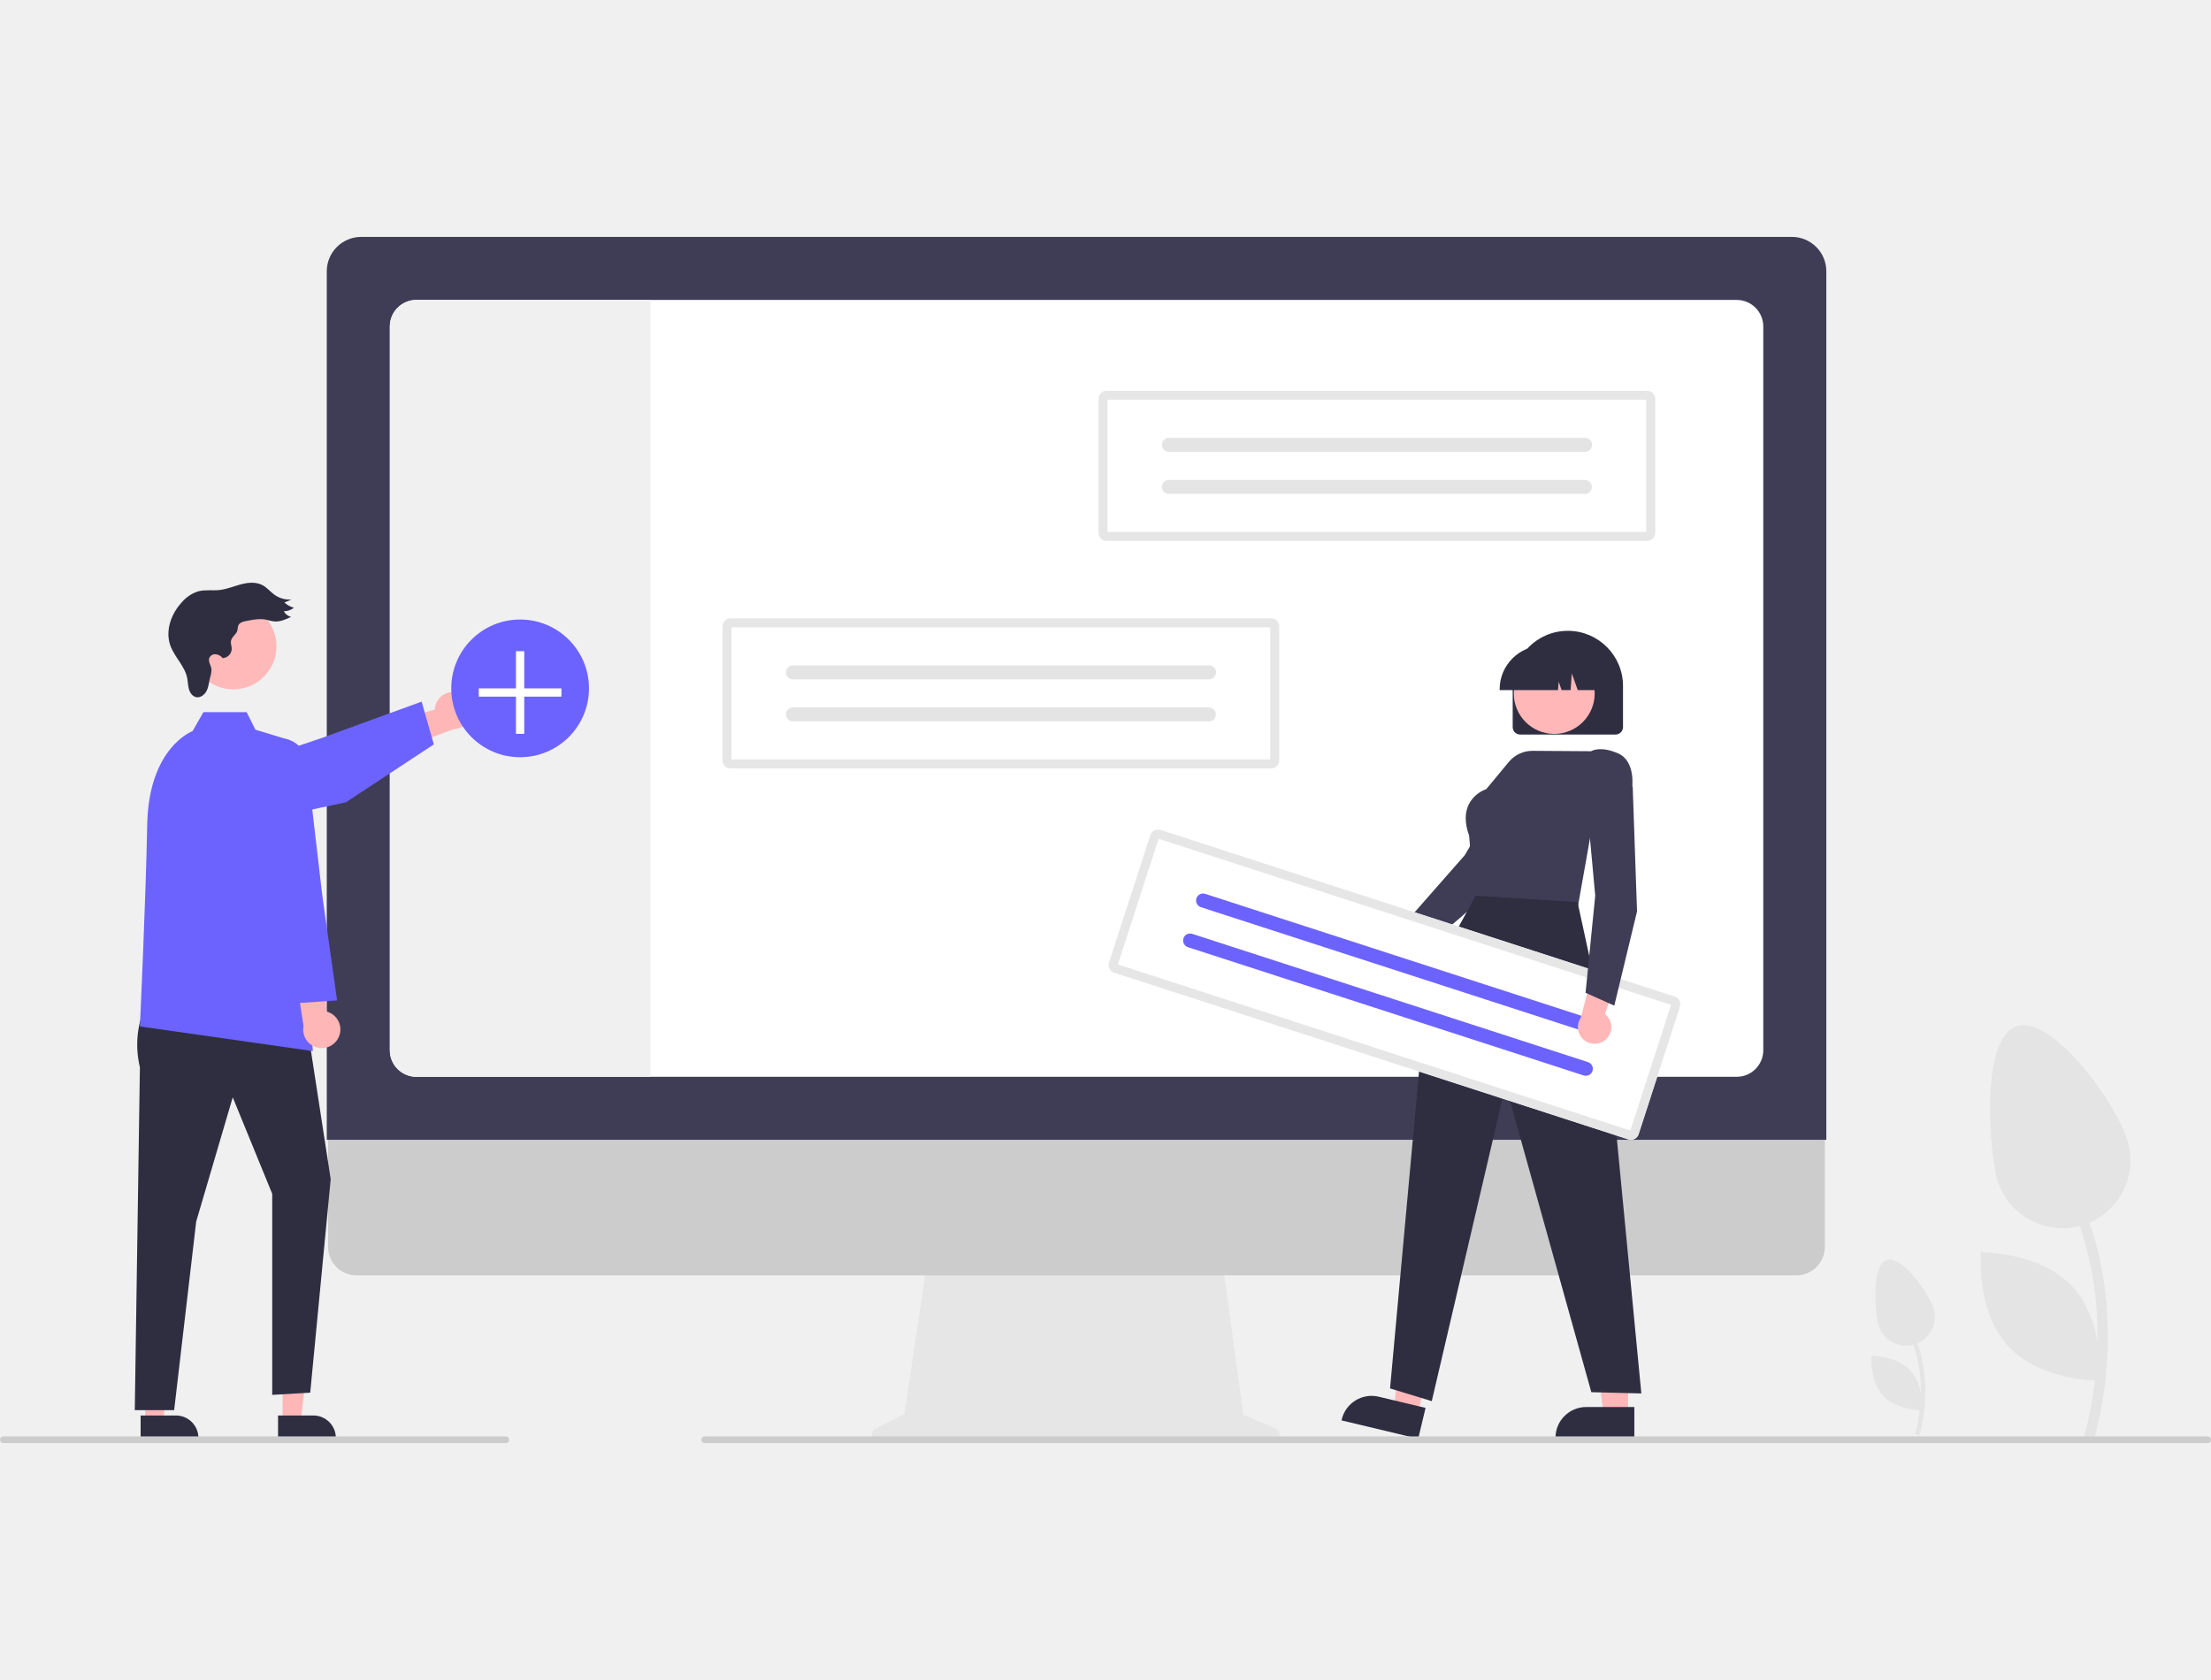
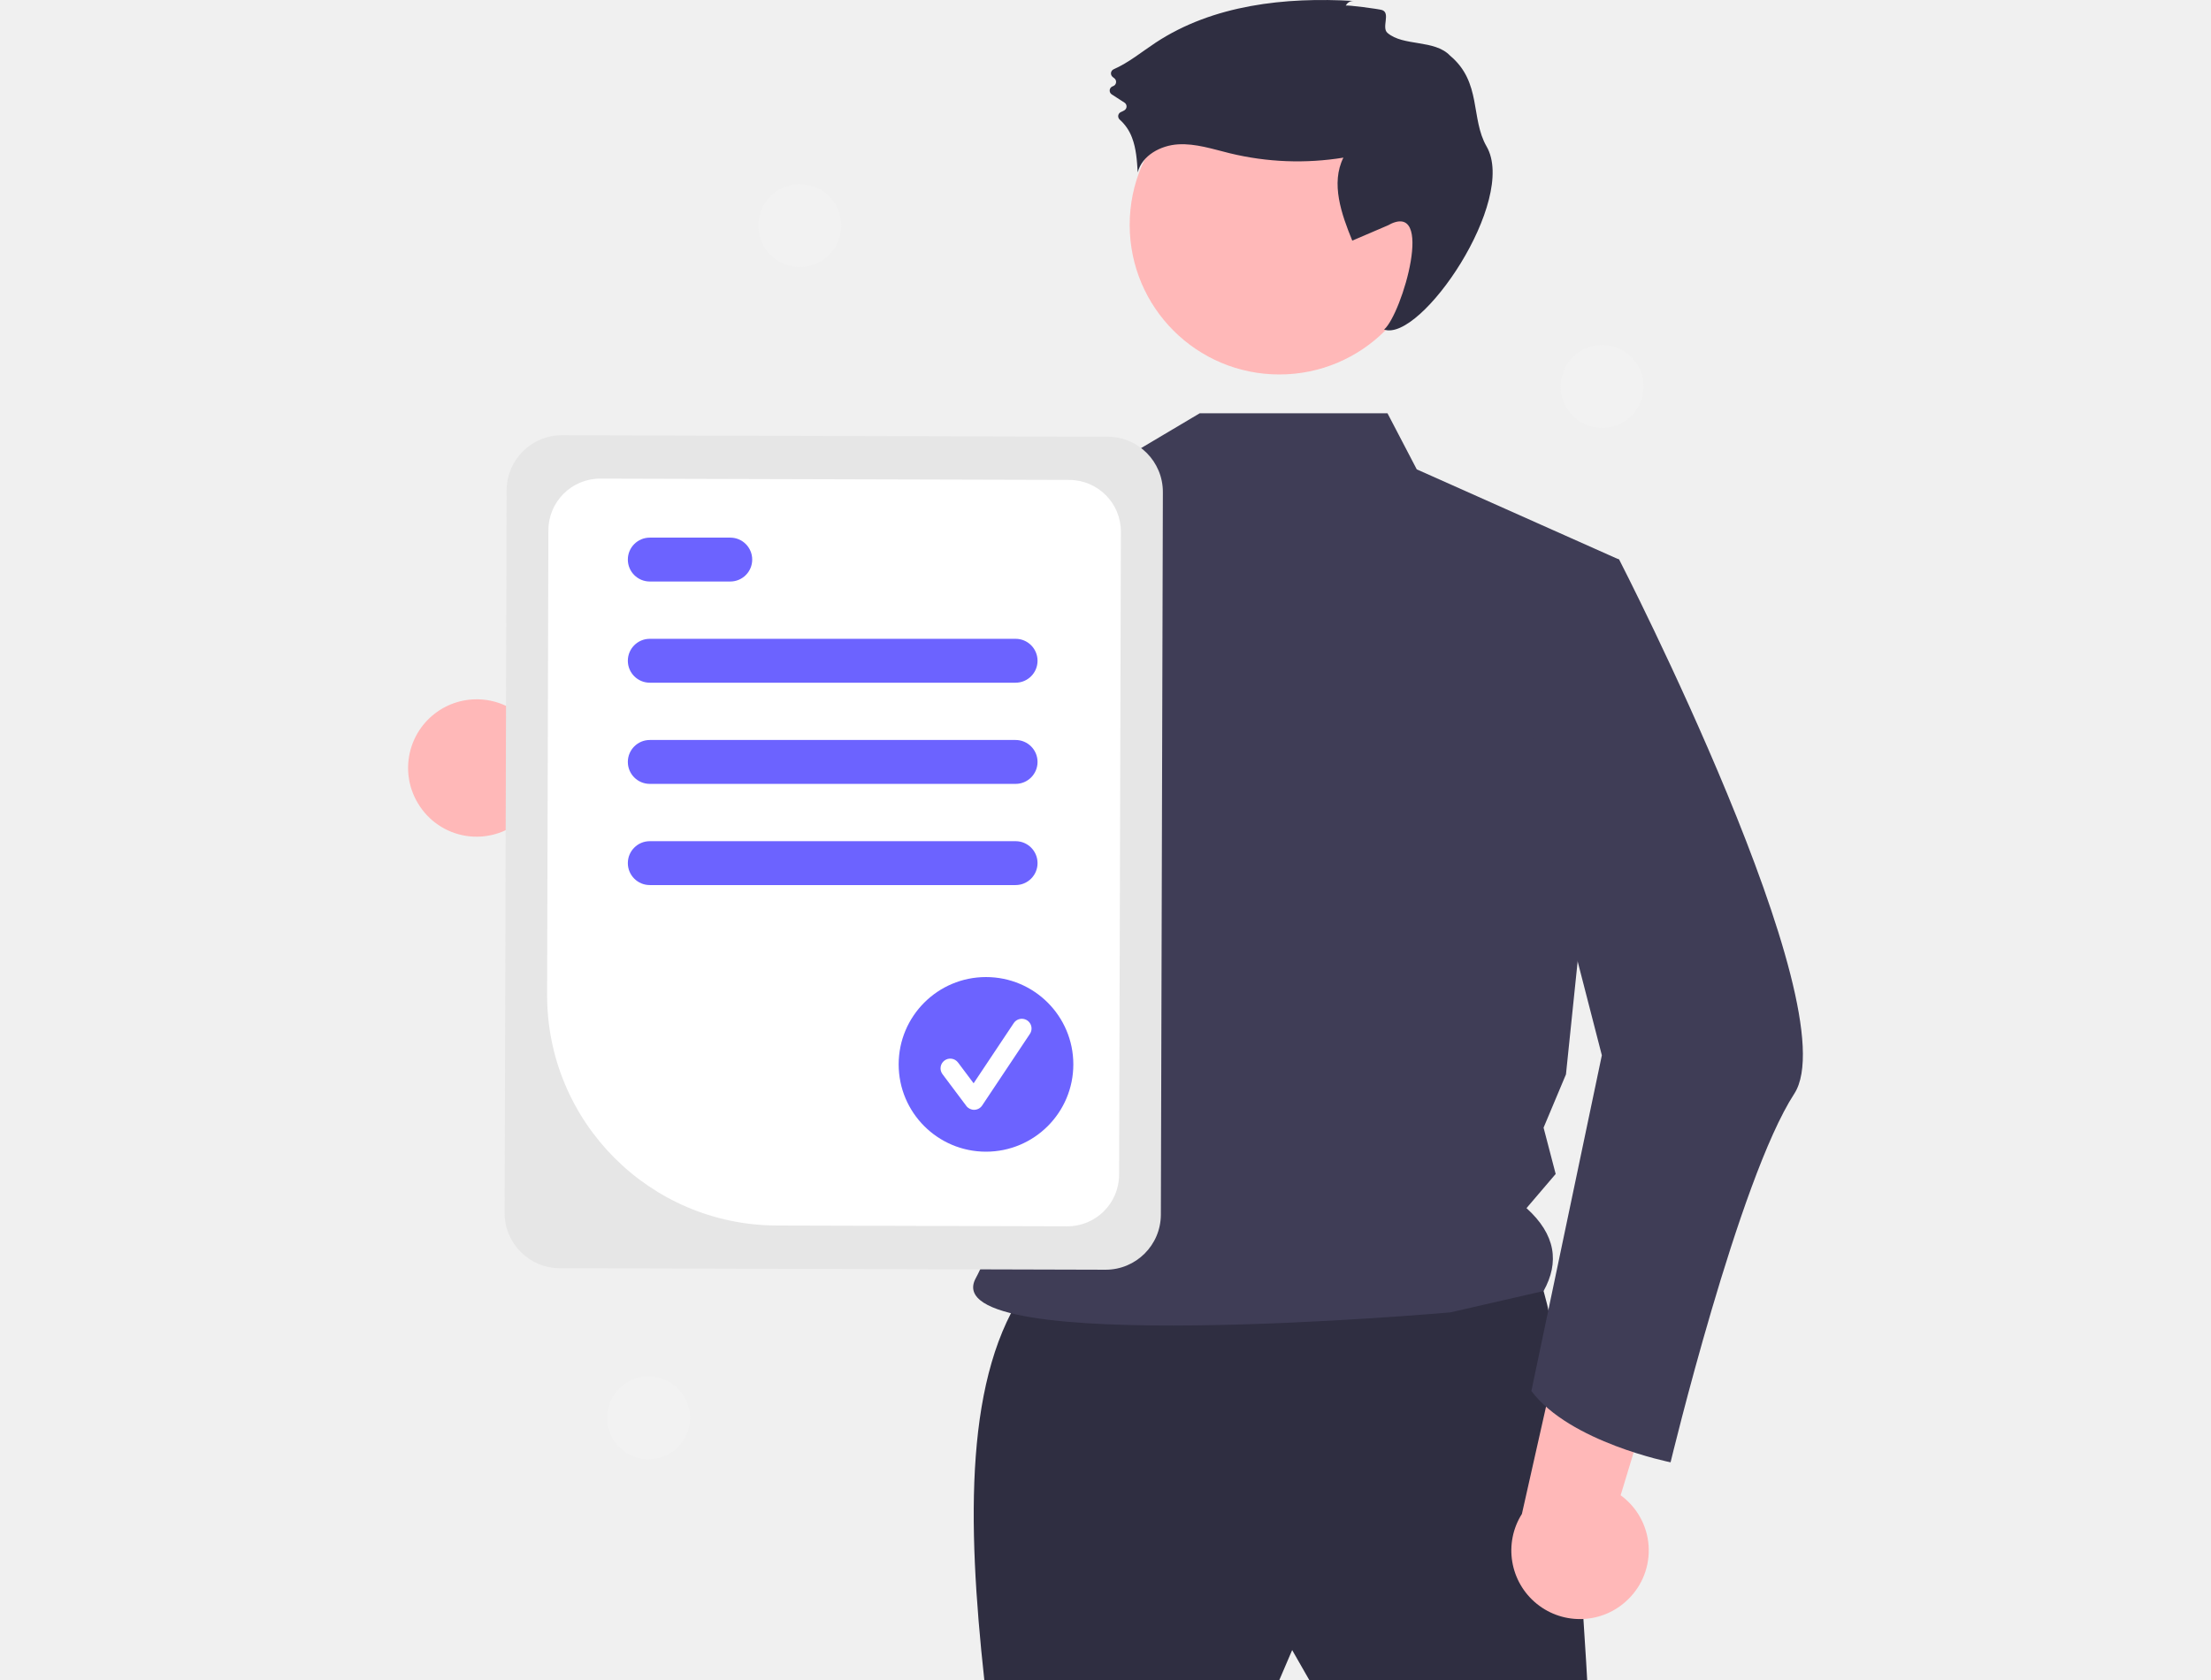
- <svg xmlns="http://www.w3.org/2000/svg" data-name="Layer 1" width="500" height="380" viewBox="0 0 1005.563 548.695">
-   <path d="M970.113,720.75c.096-.288,9.414-29.119-7.077-54.845l-1.684,1.079c15.963,24.903,6.956,52.855,6.864,53.134Z" transform="translate(-97.21873 -175.6525)" fill="#e4e4e4" />
-   <path d="M951.243,669.605a13.113,13.113,0,1,0,25.662-5.412c-1.494-7.086-14.164-24.722-21.251-23.228S949.749,662.519,951.243,669.605Z" transform="translate(-97.21873 -175.6525)" fill="#e4e4e4" />
-   <path d="M953.633,702.748c6.324,6.834,17.638,6.649,17.638,6.649s1.06-11.266-5.264-18.1-17.638-6.649-17.638-6.649S947.308,695.914,953.633,702.748Z" transform="translate(-97.21873 -175.6525)" fill="#e4e4e4" />
-   <path d="M1049.489,722.75c.226-.68,22.216-68.718-16.702-129.429l-3.973,2.547c37.672,58.77,16.416,124.733,16.197,125.392Z" transform="translate(-97.21873 -175.6525)" fill="#e4e4e4" />
-   <path d="M1004.958,602.051a30.946,30.946,0,0,0,60.56-12.772c-3.527-16.723-33.426-58.343-50.15-54.816S1001.431,585.328,1004.958,602.051Z" transform="translate(-97.21873 -175.6525)" fill="#e4e4e4" />
-   <path d="M1010.597,680.267c14.925,16.128,41.625,15.69,41.625,15.69s2.502-26.586-12.423-42.714-41.625-15.69-41.625-15.69S995.672,664.139,1010.597,680.267Z" transform="translate(-97.21873 -175.6525)" fill="#e4e4e4" />
-   <path d="M677.315,717.627l-14.592-6.144-10.01-73.151H519.408L508.557,711.184l-13.055,6.527a3.1,3.1,0,0,0,1.387,5.873H676.112A3.1,3.1,0,0,0,677.315,717.627Z" transform="translate(-97.21873 -175.6525)" fill="#e6e6e6" />
-   <path d="M914.206,648.064H259.377a12.973,12.973,0,0,1-12.944-12.973V542.751h680.718v92.34A12.974,12.974,0,0,1,914.206,648.064Z" transform="translate(-97.21873 -175.6525)" fill="#ccc" />
-   <path d="M927.835,586.393h-682V191.292a15.657,15.657,0,0,1,15.64-15.639H912.195A15.657,15.657,0,0,1,927.835,191.292Z" transform="translate(-97.21873 -175.6525)" fill="#3f3d56" />
-   <path d="M887.106,204.328h-600.54a12.065,12.065,0,0,0-12.05,12.06v329.27a12.065,12.065,0,0,0,12.05,12.06h600.54a12.072,12.072,0,0,0,12.05-12.06v-329.27A12.072,12.072,0,0,0,887.106,204.328Z" transform="translate(-97.21873 -175.6525)" fill="#fff" />
-   <path d="M393.016,204.328v353.39H286.566a12.065,12.065,0,0,1-12.05-12.06v-329.27a12.065,12.065,0,0,1,12.05-12.06Z" transform="translate(-97.21873 -175.6525)" fill="#f0f0f0" />
-   <path d="M305.196,382.849a8.406,8.406,0,0,0-10.263,7.799l-28.653,8.447,11.862,10.014,25.391-9.557a8.452,8.452,0,0,0,1.663-16.703Z" transform="translate(-97.21873 -175.6525)" fill="#ffb6b6" />
-   <path d="M189.424,446.424a11.952,11.952,0,0,1-3.808-23.276l58.064-19.6,45.292-16.5,5.558,19.455-39.984,26.347-62.624,13.311A12.025,12.025,0,0,1,189.424,446.424Z" transform="translate(-97.21873 -175.6525)" fill="#6c63ff" />
-   <polygon points="128.541 538.792 136.693 538.792 140.572 507.347 128.539 507.347 128.541 538.792" fill="#ffb6b6" />
-   <path d="M223.68,711.783l16.055-.001h.001A10.232,10.232,0,0,1,249.967,722.014v.332l-26.287.001Z" transform="translate(-97.21873 -175.6525)" fill="#2f2e41" />
-   <polygon points="66.033 538.792 74.185 538.792 78.064 507.347 66.032 507.347 66.033 538.792" fill="#ffb6b6" />
-   <path d="M161.172,711.783l16.055-.001h.001A10.232,10.232,0,0,1,187.46,722.014v.332l-26.287.001Z" transform="translate(-97.21873 -175.6525)" fill="#2f2e41" />
-   <path d="M163.171,525.829a43.784,43.784,0,0,0-2.327,27.549l-2.327,155.984h17.905l10.024-85.782,16.624-56.523,17.954,43.888v91.471l17.289-1.034,9.31-97.086-10.64-69.157Z" transform="translate(-97.21873 -175.6525)" fill="#2f2e41" />
-   <path d="M228.671,404.471l-15.294-4.655-3.99-7.98H189.741l-4.959,8.645s-19.949,7.315-20.614,42.558-3.325,91.767-3.325,91.767l78.661,11.214Z" transform="translate(-97.21873 -175.6525)" fill="#6c63ff" />
-   <path d="M251.254,539.709A8.406,8.406,0,0,0,245.759,528.049l-2.306-29.783-12.261,9.521,4.069,26.823a8.452,8.452,0,0,0,15.992,5.099Z" transform="translate(-97.21873 -175.6525)" fill="#ffb6b6" />
-   <path d="M230.334,524.358l-17.458-44.588V415.748a11.951,11.951,0,0,1,23.821-1.385l7.1,60.871L250.52,522.966Z" transform="translate(-97.21873 -175.6525)" fill="#6c63ff" />
-   <circle cx="106.114" cy="186.2" r="19.632" fill="#ffb9b9" />
-   <path d="M204.618,355.885c-.919,1.179-2.178,2.244-2.38,3.725-.15,1.097.33,2.182.375,3.288a4.388,4.388,0,0,1-4.102,4.393,4.868,4.868,0,0,0-3.133-1.792,2.891,2.891,0,0,0-2.977,1.72c-.583,1.647.766,3.32.983,5.053a10.452,10.452,0,0,1-.612,3.766c-.497,1.989-.63,4.093-1.503,5.949s-2.813,3.451-4.822,3.041c-1.689-.345-2.832-1.981-3.305-3.639s-.451-3.416-.793-5.106c-1.111-5.491-5.837-9.559-7.691-14.845-2.376-6.773.478-14.521,5.398-19.749a16.076,16.076,0,0,1,7.489-4.849c3.066-.781,6.307-.22,9.452-.553,3.364-.357,6.526-1.724,9.795-2.593s6.921-1.196,9.893.42c2.073,1.127,3.574,3.071,5.505,4.427a11.548,11.548,0,0,0,7.587,2.031l-3.21,1.403a10.311,10.311,0,0,0,4.325,2.369,7.48,7.48,0,0,1-4.609,1.618,5.264,5.264,0,0,0,3.316,2.55c-2.438,1.144-5.026,2.317-7.706,2.059-1.313-.126-2.568-.593-3.865-.833-2.765-.512-5.604.019-8.365.548-1.45.278-3.23.545-3.962,1.939C205.091,353.386,205.557,354.68,204.618,355.885Z" transform="translate(-97.21873 -175.6525)" fill="#2f2e41" />
-   <circle cx="236.547" cy="205.371" r="31.32" fill="#6c63ff" />
-   <polygon points="255.339 205.371 238.427 205.371 238.427 188.458 234.668 188.458 234.668 205.371 217.755 205.371 217.755 209.129 234.668 209.129 234.668 226.042 238.427 226.042 238.427 209.129 255.339 209.129 255.339 205.371" fill="#fff" />
-   <path d="M600.474,245.661a3.647,3.647,0,0,0-3.643,3.643v60.998a3.647,3.647,0,0,0,3.643,3.643H846.377a3.647,3.647,0,0,0,3.643-3.643v-60.998a3.647,3.647,0,0,0-3.643-3.643Z" transform="translate(-97.21873 -175.6525)" fill="#fff" />
-   <path d="M600.474,245.661a3.647,3.647,0,0,0-3.643,3.643v60.998a3.647,3.647,0,0,0,3.643,3.643H846.377a3.647,3.647,0,0,0,3.643-3.643v-60.998a3.647,3.647,0,0,0-3.643-3.643Z" transform="translate(-97.21873 -175.6525)" fill="#e6e6e6" />
-   <path d="M600.93,309.847H845.921V249.759H600.93Z" transform="translate(-97.21873 -175.6525)" fill="#fff" />
-   <path d="M628.784,267.053a3.188,3.188,0,0,0,0,6.375H818.058a3.188,3.188,0,1,0,.003-6.375H628.784Z" transform="translate(-97.21873 -175.6525)" fill="#e4e4e4" />
-   <path d="M628.784,286.178a3.188,3.188,0,0,0,0,6.375H818.058a3.188,3.188,0,0,0,.014-6.375h-189.288Z" transform="translate(-97.21873 -175.6525)" fill="#e4e4e4" />
-   <path d="M429.474,349.161a3.647,3.647,0,0,0-3.643,3.643v60.998a3.647,3.647,0,0,0,3.643,3.643H675.377a3.647,3.647,0,0,0,3.643-3.643v-60.998a3.647,3.647,0,0,0-3.643-3.643Z" transform="translate(-97.21873 -175.6525)" fill="#fff" />
-   <path d="M429.474,349.161a3.647,3.647,0,0,0-3.643,3.643v60.998a3.647,3.647,0,0,0,3.643,3.643H675.377a3.647,3.647,0,0,0,3.643-3.643v-60.998a3.647,3.647,0,0,0-3.643-3.643Z" transform="translate(-97.21873 -175.6525)" fill="#e6e6e6" />
-   <path d="M429.93,413.347H674.921V353.259H429.93Z" transform="translate(-97.21873 -175.6525)" fill="#fff" />
-   <path d="M457.784,370.553a3.188,3.188,0,0,0,0,6.375H647.058a3.188,3.188,0,1,0,.003-6.375H457.784Z" transform="translate(-97.21873 -175.6525)" fill="#e4e4e4" />
-   <path d="M457.784,389.678a3.188,3.188,0,0,0,0,6.375H647.058a3.188,3.188,0,0,0,.014-6.375h-189.288Z" transform="translate(-97.21873 -175.6525)" fill="#e4e4e4" />
-   <path d="M729.211,512.874a7.536,7.536,0,0,0,6.404-9.619l21.793-15.566-12.988-5.001-18.704,15.549a7.577,7.577,0,0,0,3.494,14.638Z" transform="translate(-97.21873 -175.6525)" fill="#ffb7b7" />
-   <path d="M741.31,502.622l-7.23-12.348.154-.175,29.17-33.209,22.648-38.623,19.667,2.507.29,5.945-.059.089L774.704,473.777l-.033.028Z" transform="translate(-97.21873 -175.6525)" fill="#3f3d56" />
-   <polygon points="740.467 535.914 729.346 535.913 724.054 493.014 740.469 493.015 740.467 535.914" fill="#ffb7b7" />
-   <path d="M840.523,722.347l-35.862-.001v-.454a13.959,13.959,0,0,1,13.958-13.958H818.62l21.903.001Z" transform="translate(-97.21873 -175.6525)" fill="#2f2e41" />
-   <polygon points="644.748 535.55 633.93 532.967 638.746 490.012 654.712 493.824 644.748 535.55" fill="#ffb7b7" />
-   <path d="M742.222,722.347l-34.881-8.329.105-.441a13.959,13.959,0,0,1,16.818-10.335l.001 0,21.304,5.087Z" transform="translate(-97.21873 -175.6525)" fill="#2f2e41" />
-   <path d="M785.191,398.654V379.933a25.086,25.086,0,0,1,50.173,0v18.721a3.374,3.374,0,0,1-3.37,3.37h-43.433A3.374,3.374,0,0,1,785.191,398.654Z" transform="translate(-97.21873 -175.6525)" fill="#2f2e41" />
-   <circle cx="706.868" cy="207.695" r="18.392" fill="#ffb7b7" />
-   <path d="M779.256,381.431a19.867,19.867,0,0,1,19.844-19.844h3.744a19.867,19.867,0,0,1,19.844,19.844v.374h-7.913l-2.699-7.557-.54,7.557h-4.089l-1.362-3.813-.272,3.813H779.256Z" transform="translate(-97.21873 -175.6525)" fill="#2f2e41" />
-   <path d="M814.815,480.421l-46.83-1.782-2.618-30.637c-2.019-5.608-2.052-10.423-.097-14.31a14.324,14.324,0,0,1,7.908-6.835l10.247-12.376a13.947,13.947,0,0,1,10.83-5.048l26.623.182c.642-.386,4.535-2.364,12.212.964,8.327,3.61,6.393,16.147,6.373,16.273l-.019.118-.091.077-17.71,14.914Z" transform="translate(-97.21873 -175.6525)" fill="#3f3d56" />
-   <polygon points="671.139 299.694 648.988 340.08 632.194 523.817 651.169 529.612 684.756 385.882 723.736 525.534 746.481 526.103 730.994 364.944 717.46 302.548 671.139 299.694" fill="#2f2e41" />
-   <path d="M624.995,445.41a3.647,3.647,0,0,0-4.589,2.342L601.596,505.778a3.647,3.647,0,0,0,2.342,4.589L837.857,586.196a3.647,3.647,0,0,0,4.589-2.342l18.81-58.025a3.647,3.647,0,0,0-2.342-4.589Z" transform="translate(-97.21873 -175.6525)" fill="#fff" />
-   <path d="M624.995,445.41a3.647,3.647,0,0,0-4.589,2.342L601.596,505.778a3.647,3.647,0,0,0,2.342,4.589L837.857,586.196a3.647,3.647,0,0,0,4.589-2.342l18.81-58.025a3.647,3.647,0,0,0-2.342-4.589Z" transform="translate(-97.21873 -175.6525)" fill="#e6e6e6" />
-   <path d="M605.635,506.609l233.053,75.548,18.529-57.159-233.053-75.548Z" transform="translate(-97.21873 -175.6525)" fill="#fff" />
-   <path d="M645.328,474.49a3.188,3.188,0,0,0-1.966,6.065l180.05,58.366a3.188,3.188,0,1,0,1.969-6.064l-.003-.001Z" transform="translate(-97.21873 -175.6525)" fill="#6c63ff" />
-   <path d="M639.431,492.683a3.188,3.188,0,0,0-1.966,6.065L817.514,557.114a3.188,3.188,0,0,0,1.979-6.06l-.014-.004Z" transform="translate(-97.21873 -175.6525)" fill="#6c63ff" />
-   <path d="M827.539,540.728a7.536,7.536,0,0,0-.397-11.549l8.648-25.347-13.47,3.5-6.147,23.533a7.577,7.577,0,0,0,11.366,9.863Z" transform="translate(-97.21873 -175.6525)" fill="#ffb7b7" />
-   <path d="M831.402,525.347,818.333,519.521l4.391-44.216-4.087-44.586,17.446-9.418,3.698,4.663.004.106,1.96,56.38-.01.043Z" transform="translate(-97.21873 -175.6525)" fill="#3f3d56" />
-   <path d="M1101.255,724.347l-683.448,0a1.567,1.567,0,0,1-1.539-1.134,1.529,1.529,0,0,1,1.477-1.919l683.385,0a1.615,1.615,0,0,1,1.616,1.194A1.528,1.528,0,0,1,1101.255,724.347Z" transform="translate(-97.21873 -175.6525)" fill="#ccc" />
-   <path d="M327.255,724.347l-228.448,0a1.567,1.567,0,0,1-1.539-1.134,1.529,1.529,0,0,1,1.477-1.919l228.385,0a1.615,1.615,0,0,1,1.616,1.194A1.528,1.528,0,0,1,327.255,724.347Z" transform="translate(-97.21873 -175.6525)" fill="#ccc" />
+ <svg xmlns="http://www.w3.org/2000/svg" data-name="Layer 1" width="500" height="380" viewBox="0 0 571.94 689.038">
+   <path d="M310.019,435.422a27.981,27.981,0,0,0,42.374,6.734L438.65,491.628,435.436,440.056l-81.418-39.072a28.133,28.133,0,0,0-43.998,34.439Z" transform="translate(-305.9303 -105.8648)" fill="#ffb8b8" />
+   <path d="M559.741,633.604c-25.586,35.812-24.671,95.726-17.533,161.299l120.974,0,5.26-12.273,7.013,12.273H789.417s-8.766-166.559-24.546-171.819S559.741,633.604,559.741,633.604Z" transform="translate(-305.9303 -105.8648)" fill="#2f2e41" />
+   <circle cx="357.252" cy="92.218" r="61.364" fill="#ffb8b8" />
+   <path d="M707.534,275.368l12,23,83,37L780.717,546.504,771.534,568.368l4.961,18.987L764.534,601.368c12.007,10.864,13.532,22.236,7,34l-38.221,8.756s-212.521,18.898-194.611-14.026c19.57-35.974,24.553-142.215-18.649-198.988-36.677-48.199-8.519-110.742-8.519-110.742l87-26,32-19Z" transform="translate(-305.9303 -105.8648)" fill="#3f3d56" />
+   <path d="M690.426,108.195a3.385,3.385,0,0,1,3.257-1.933c-28.093-1.68-57.685,1.594-81.188,17.075-5.694,3.751-11.062,8.224-17.258,10.945a1.859,1.859,0,0,0-.38,3.163l.681.534a1.866,1.866,0,0,1-.607,3.253l0,0a1.866,1.866,0,0,0-.469,3.352l5.215,3.371a1.858,1.858,0,0,1,.017,3.126,9.271,9.271,0,0,1-1.387.703,1.862,1.862,0,0,0-.59,3.128,18.537,18.537,0,0,1,5.046,7.377c1.738,4.52,2.051,9.442,2.344,14.276,1.797-6.974,9.408-11.08,16.598-11.497s14.202,1.955,21.199,3.66a117.272,117.272,0,0,0,46.548,1.791c-5.256,10.549-.822,23.131,3.64,34.04l14.443-6.191c19.836-11.197,6.019,36.168-1.397,42.67,15.141,5.249,54.772-53.014,42.023-75.114-6.632-11.496-1.924-26.324-14.963-37.227-6.39-6.727-19.149-3.737-25.664-9.328-2.564-2.201,1.344-8.088-2.18-9.371C704.184,109.571,690.619,107.765,690.426,108.195Z" transform="translate(-305.9303 -105.8648)" fill="#2f2e41" />
+   <path d="M586.484,300.308c-11.26,49.99-40.14,166.71-69.44,191.12a17.092,17.092,0,0,1-6.52,3.85c-102.99,25.09-135.99-38.91-135.99-38.91s27.6-13.45,28.3-39.74l55.66,17.27,48.52-109.19,7.14-6.66.04-.04Z" transform="translate(-305.9303 -105.8648)" fill="#3f3d56" />
+   <path d="M806.075,761.941a27.982,27.982,0,0,0-2.938-42.806L832.009,623.982l-49.539,14.696L762.648,726.784a28.133,28.133,0,0,0,43.427,35.156Z" transform="translate(-305.9303 -105.8648)" fill="#ffb8b8" />
+   <path d="M779.65,330.045l22.884,5.323s94.584,184.028,71.792,219.093-50.715,151.156-50.715,151.156-41.298-8.21-57.077-29.249l28.896-137.686-29.805-115.715Z" transform="translate(-305.9303 -105.8648)" fill="#3f3d56" />
+   <path d="M345.51,603.32l.822-296.389a22.652,22.652,0,0,1,22.689-22.564l223.839.621a22.652,22.652,0,0,1,22.564,22.689l-.822,296.389a22.652,22.652,0,0,1-22.689,22.564l-223.839-.621A22.652,22.652,0,0,1,345.51,603.32Z" transform="translate(-305.9303 -105.8648)" fill="#e6e6e6" />
+   <path d="M362.928,513.846l.528-190.546a21.214,21.214,0,0,1,21.249-21.132l192.371.533a21.215,21.215,0,0,1,21.133,21.249l-.731,263.746A21.215,21.215,0,0,1,576.228,608.829L457.058,608.499A94.498,94.498,0,0,1,362.928,513.846Z" transform="translate(-305.9303 -105.8648)" fill="#fff" />
+   <path d="M555.034,385.868h-150a9,9,0,0,1,0-18h150a9,9,0,0,1,0,18Z" transform="translate(-305.9303 -105.8648)" fill="#6c63ff" />
+   <path d="M438.034,344.368h-33a9,9,0,0,1,0-18h33a9,9,0,0,1,0,18Z" transform="translate(-305.9303 -105.8648)" fill="#6c63ff" />
+   <path d="M555.034,427.368h-150a9,9,0,0,1,0-18h150a9,9,0,0,1,0,18Z" transform="translate(-305.9303 -105.8648)" fill="#6c63ff" />
+   <path d="M555.034,468.868h-150a9,9,0,0,1,0-18h150a9,9,0,0,1,0,18Z" transform="translate(-305.9303 -105.8648)" fill="#6c63ff" />
+   <circle cx="236.967" cy="436.543" r="35.811" fill="#6c63ff" />
+   <path d="M538.012,561.045a3.982,3.982,0,0,1-3.186-1.594l-9.77-13.027a3.983,3.983,0,1,1,6.374-4.78l6.392,8.522,16.416-24.624a3.984,3.984,0,1,1,6.629,4.419L541.326,559.271a3.985,3.985,0,0,1-3.204,1.773C538.085,561.045,538.048,561.045,538.012,561.045Z" transform="translate(-305.9303 -105.8648)" fill="#fff" />
+   <circle cx="160.604" cy="92.503" r="17" fill="#f2f2f2" />
+   <circle cx="98.604" cy="581.503" r="17" fill="#f2f2f2" />
+   <circle cx="489.604" cy="158.503" r="17" fill="#f2f2f2" />
</svg>
